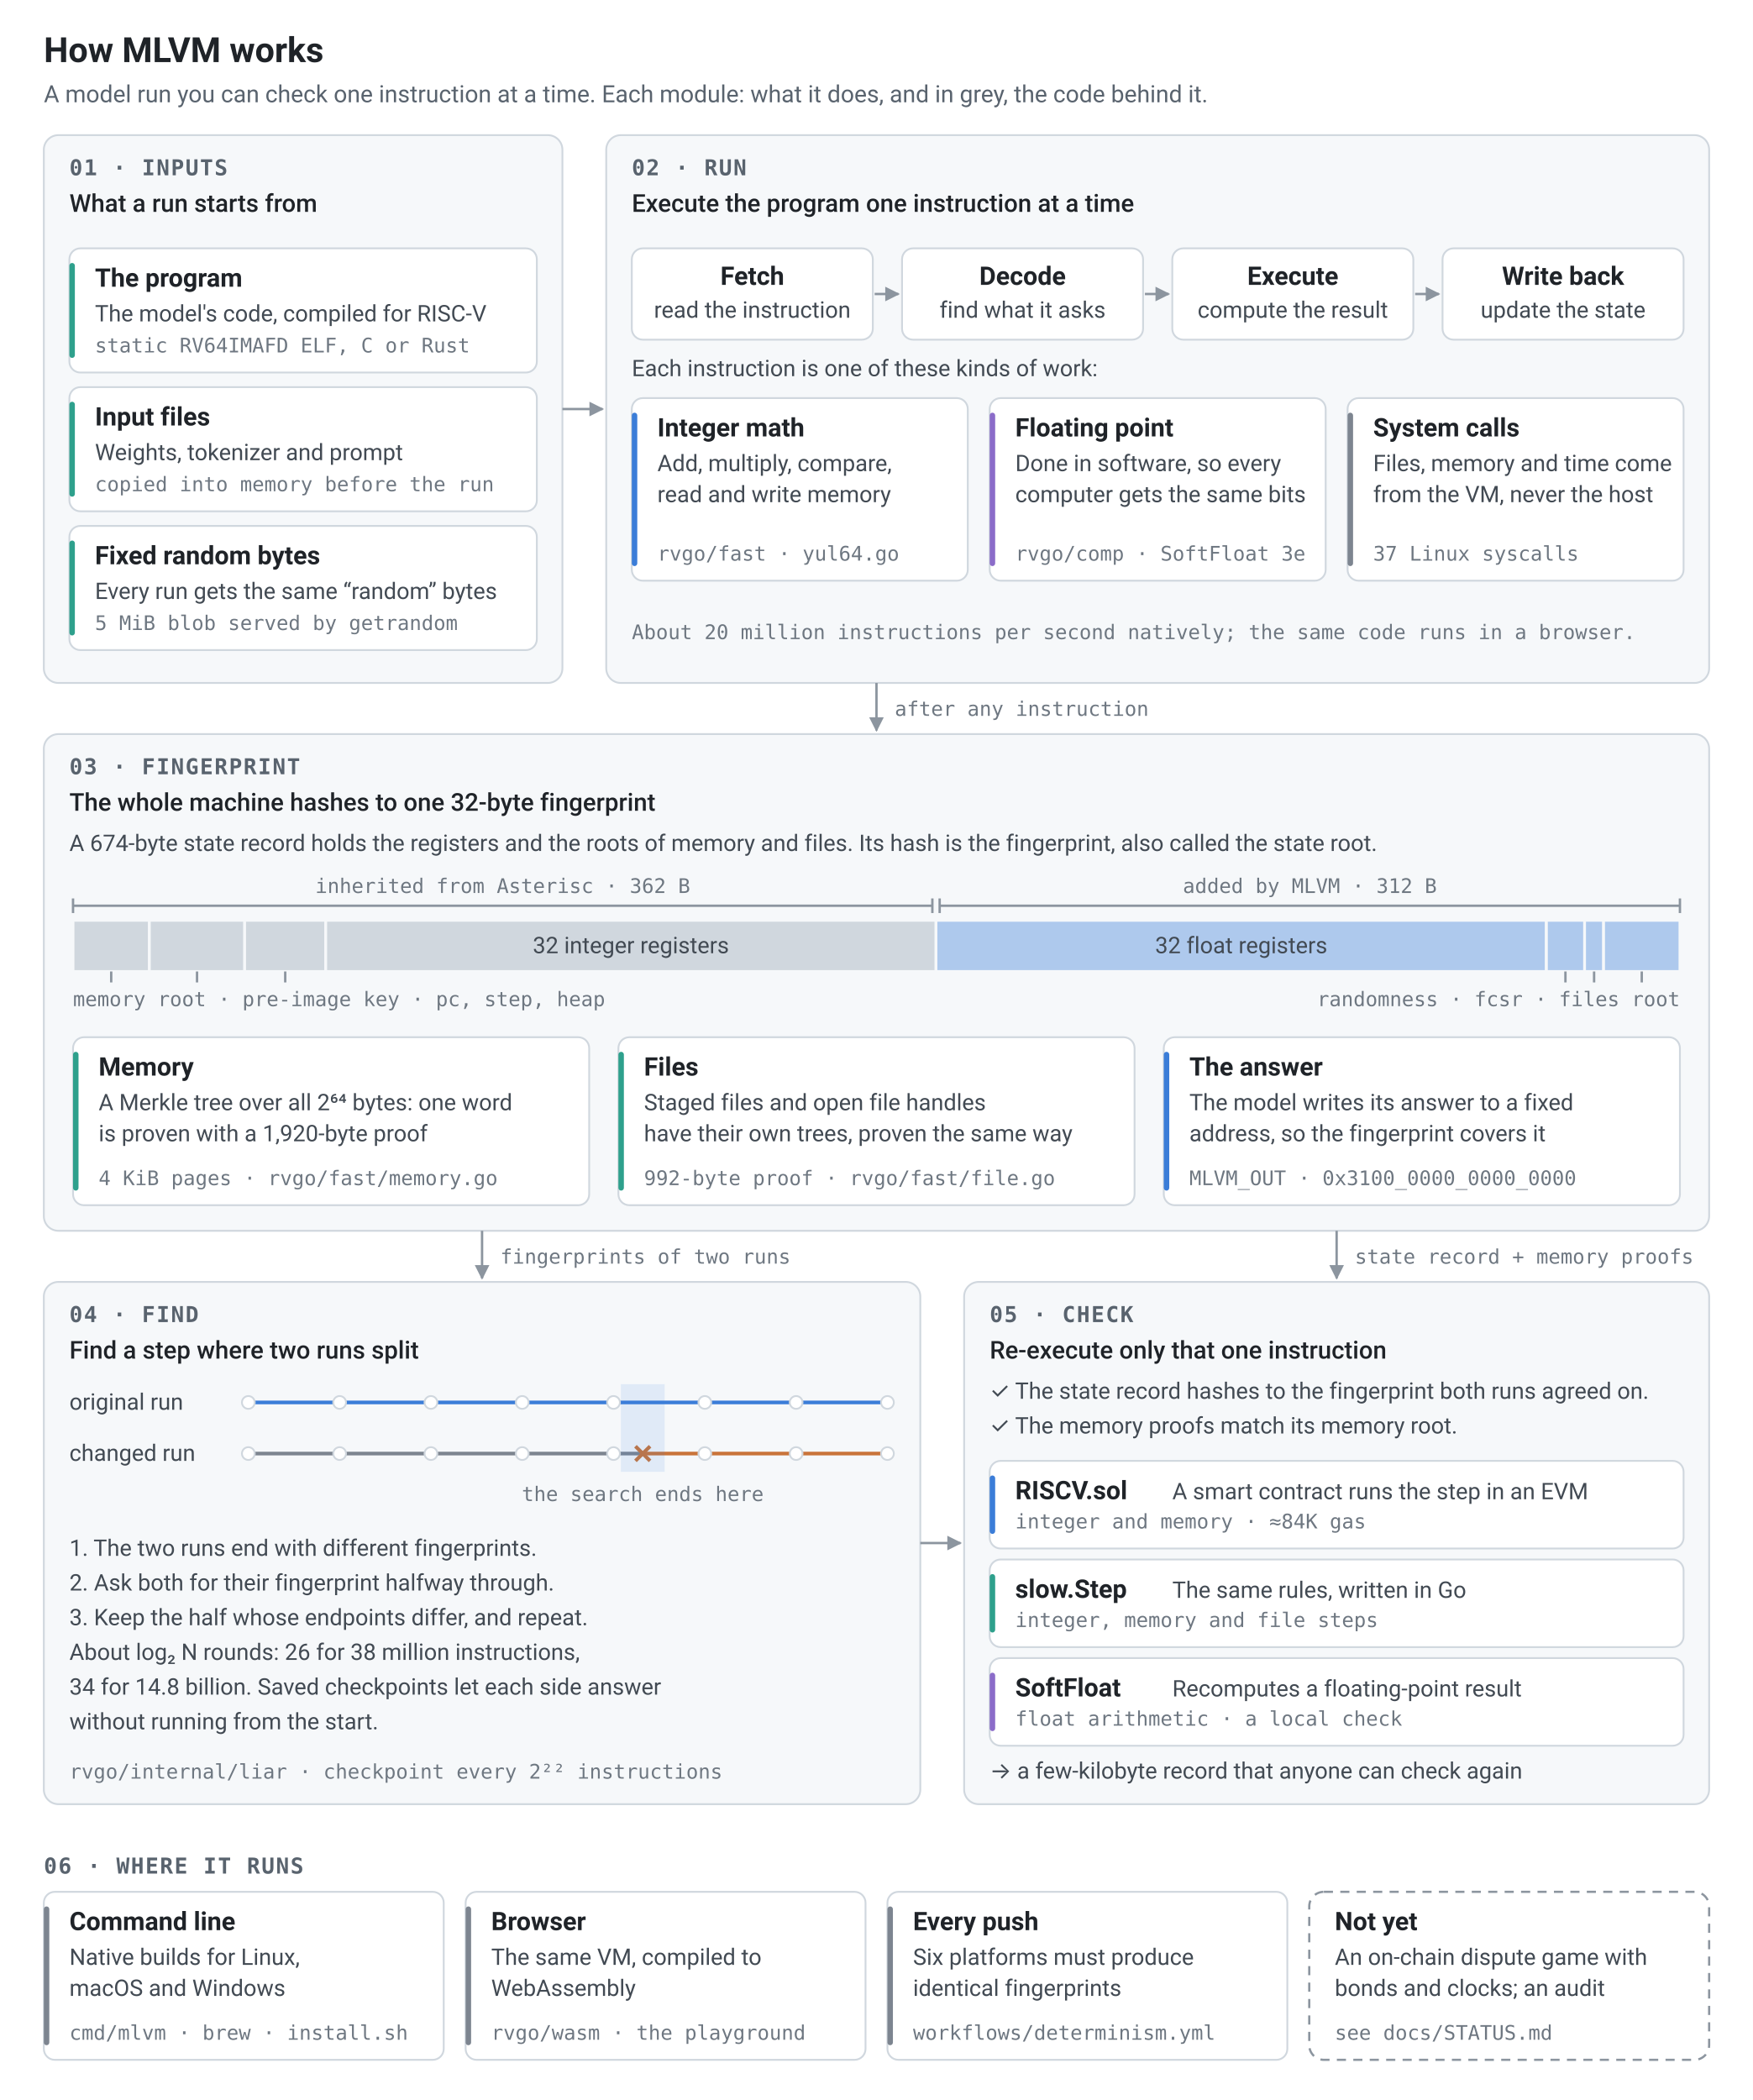
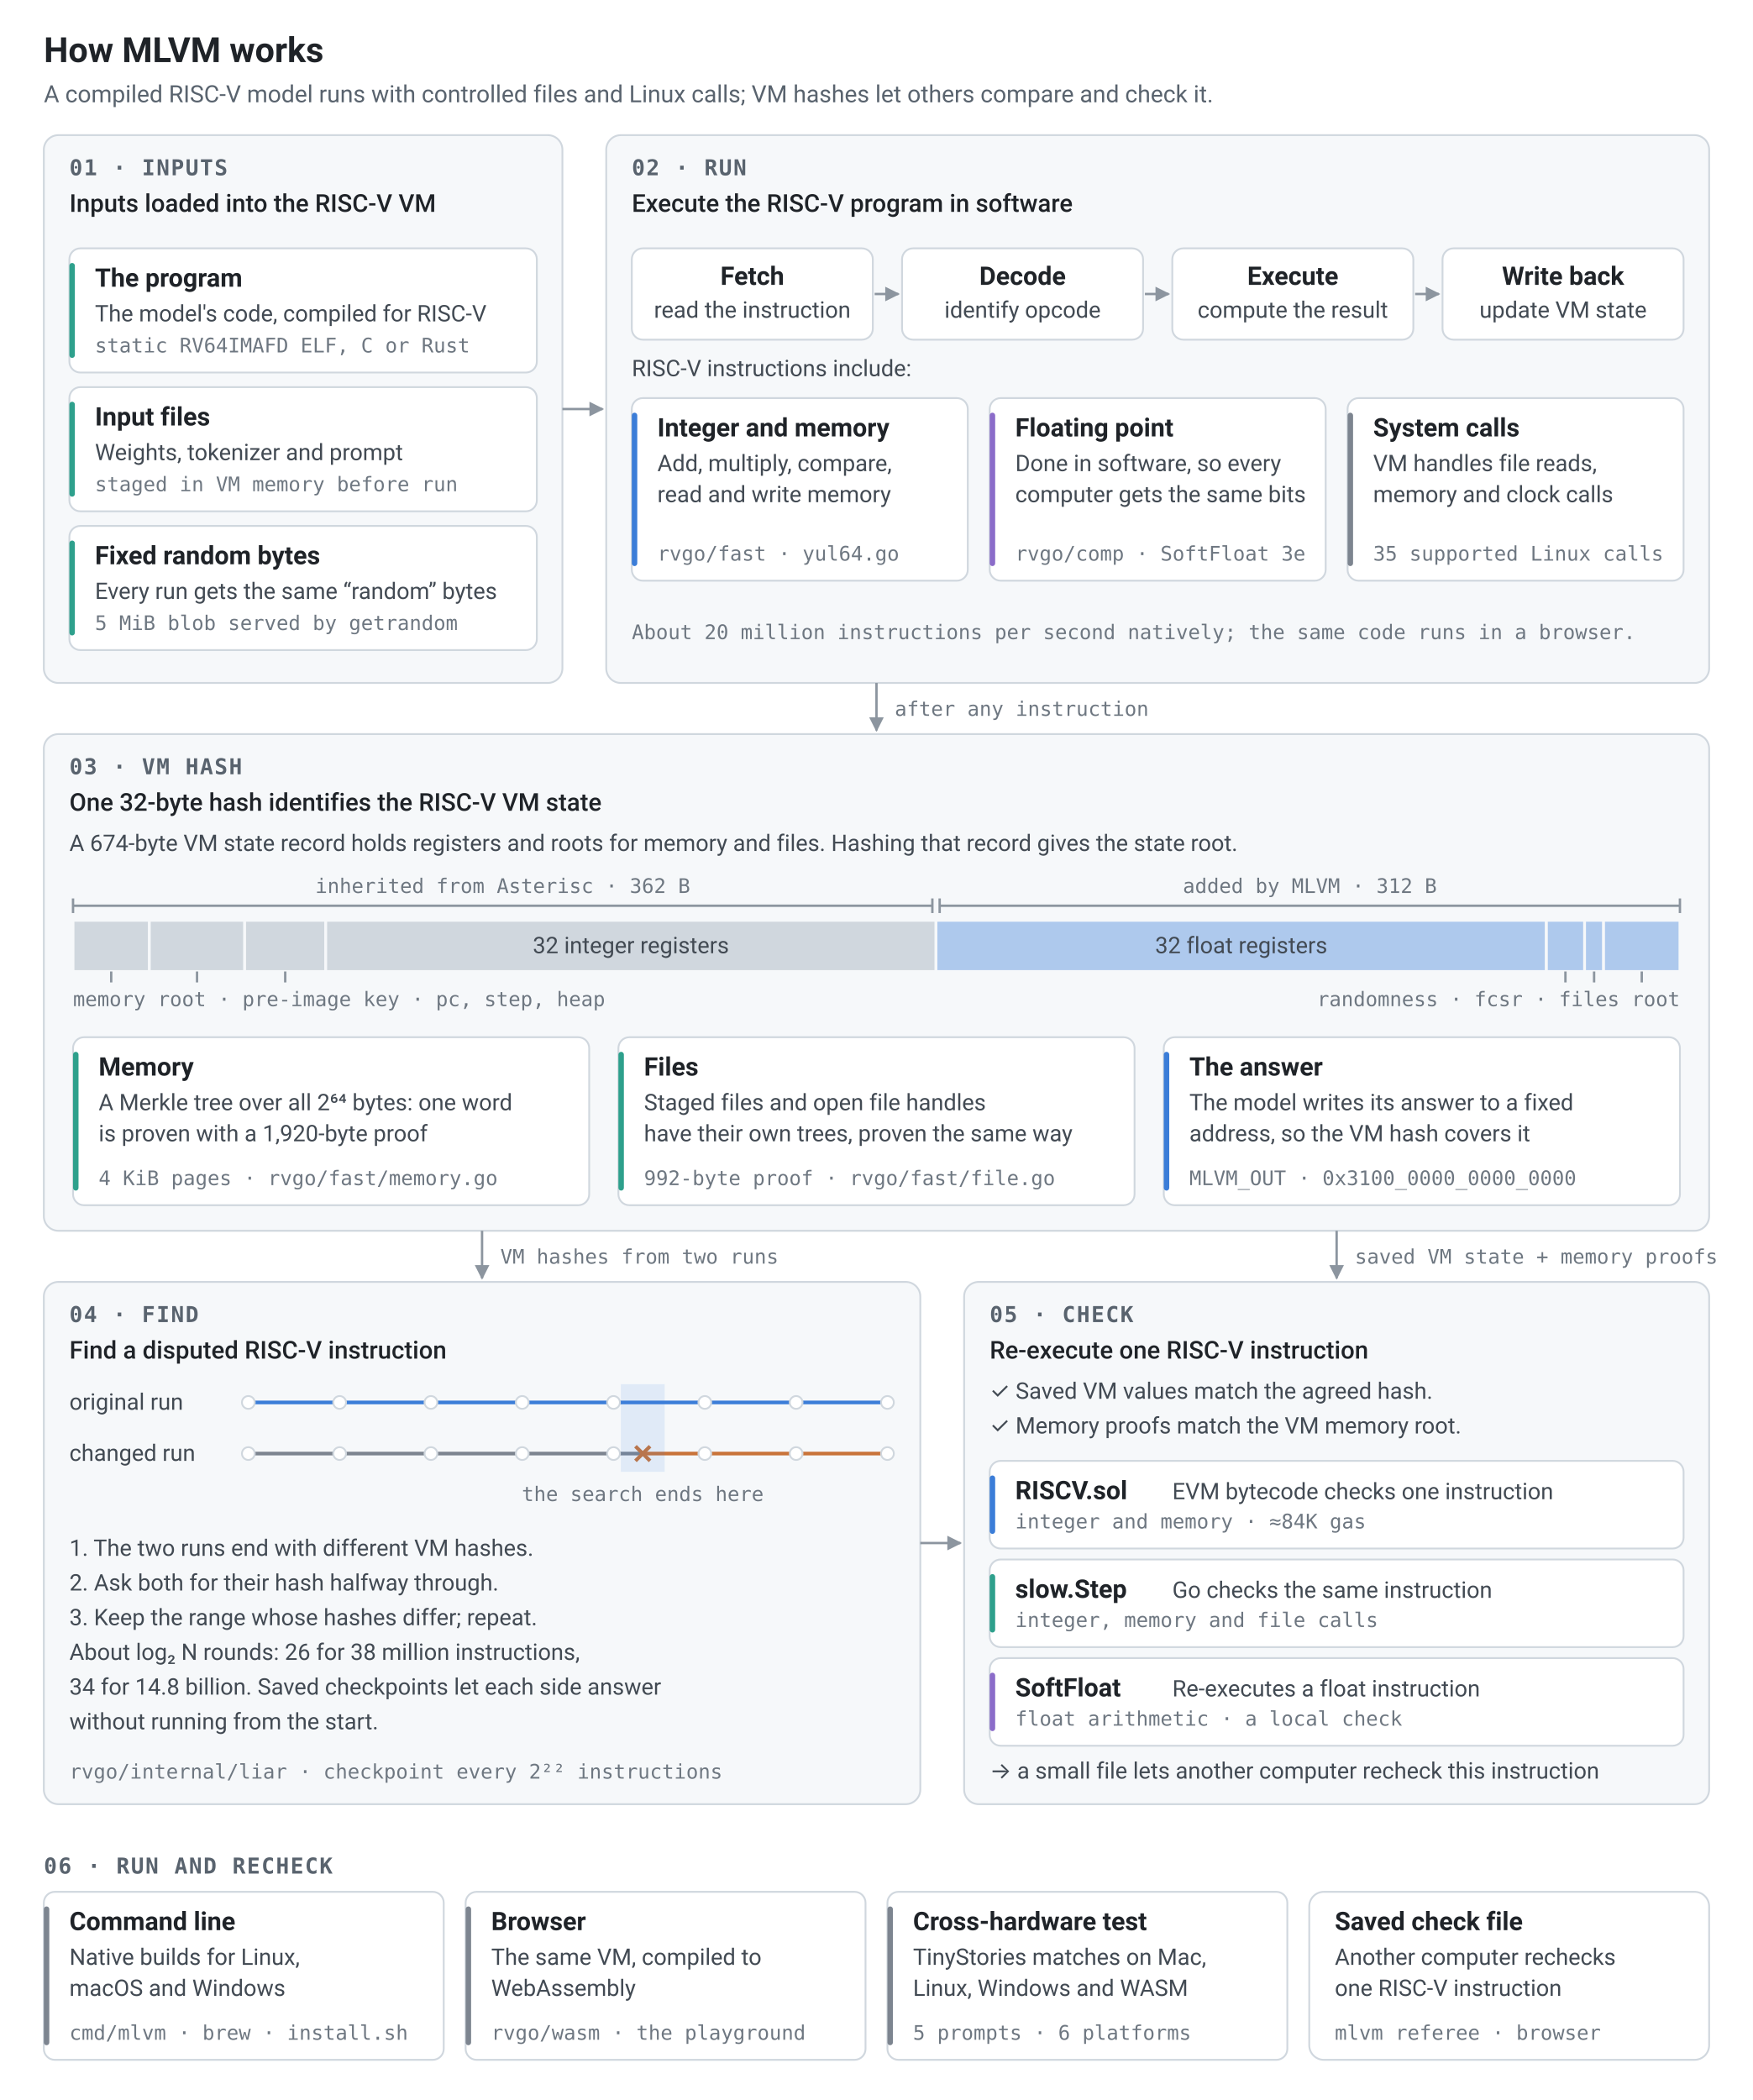
- <svg xmlns="http://www.w3.org/2000/svg" viewBox="0 0 960 1150" width="960" height="1150" role="img" aria-label="How MLVM works: the inputs of a run, executing one instruction at a time, fingerprinting the whole machine, finding a disputed step between two runs, and checking that one instruction">
+ <svg xmlns="http://www.w3.org/2000/svg" viewBox="0 0 960 1150" width="960" height="1150" role="img" aria-label="A compiled model runs in a RISC-V virtual machine with staged files and supported Linux system calls; two runs compare VM hashes and re-execute one disputed instruction">
  <style>
    .bg    { fill: #ffffff; }
    .panel { fill: #f6f8fa; stroke: #d0d7de; stroke-width: 1; }
    .card  { fill: #ffffff; stroke: #d0d7de; stroke-width: 1; }
    .void  { fill: none; stroke: #8c959f; stroke-width: 1.2; stroke-dasharray: 5 4; }
    .title { fill: #1f2328; font: 600 19px ui-sans-serif, -apple-system, "Segoe UI", Roboto, sans-serif; }
    .sub   { fill: #59636e; font: 400 13px ui-sans-serif, -apple-system, "Segoe UI", Roboto, sans-serif; }
    .lbl   { fill: #1f2328; font: 500 13.5px ui-sans-serif, -apple-system, "Segoe UI", Roboto, sans-serif; }
    .hdr   { fill: #59636e; font: 700 12px ui-monospace, SFMono-Regular, Menlo, Consolas, monospace; letter-spacing: 0.06em; }
    .m     { fill: #1f2328; font: 400 12px ui-monospace, SFMono-Regular, Menlo, Consolas, monospace; }
    .mm    { fill: #59636e; font: 400 12px ui-monospace, SFMono-Regular, Menlo, Consolas, monospace; }
    .ms    { fill: #59636e; font: 400 11px ui-monospace, SFMono-Regular, Menlo, Consolas, monospace; }
    .tag   { font: 700 12px ui-monospace, SFMono-Regular, Menlo, Consolas, monospace; }
    .stage { fill: #1f2328; font: 700 12px ui-monospace, SFMono-Regular, Menlo, Consolas, monospace; }
    .wire  { stroke: #8c959f; stroke-width: 1.3; fill: none; }
    .head  { fill: #8c959f; }
    .seg   { fill: #d0d7de; stroke: #f6f8fa; stroke-width: 1.5; }
    .segn  { fill: #3b7dd8; fill-opacity: 0.38; stroke: #f6f8fa; stroke-width: 1.5; }
    .mt    { fill: #1f2328; font: 600 14px ui-sans-serif, -apple-system, "Segoe UI", Roboto, sans-serif; }
    .d     { fill: #424a53; font: 400 12.5px ui-sans-serif, -apple-system, "Segoe UI", Roboto, sans-serif; }
    .c     { fill: #6e7781; font: 400 11px ui-monospace, SFMono-Regular, Menlo, Consolas, monospace; }
    .ok    { fill: #1a7f37; font: 600 12.5px ui-sans-serif, -apple-system, "Segoe UI", Roboto, sans-serif; }
    @media (prefers-color-scheme: dark) {
      .bg    { fill: #0d1117; }
      .panel { fill: #161b22; stroke: #30363d; }
      .card  { fill: #0d1117; stroke: #30363d; }
      .void  { stroke: #6e7681; }
      .title, .lbl, .m, .stage { fill: #e6edf3; }
      .sub, .hdr, .mm, .ms { fill: #9198a1; }
      .wire  { stroke: #6e7681; }
      .head  { fill: #6e7681; }
      .seg   { fill: #30363d; stroke: #161b22; }
      .segn  { fill-opacity: 0.55; stroke: #161b22; }
      .mt    { fill: #e6edf3; }
      .d     { fill: #b7bdc8; }
      .c     { fill: #7d8590; }
      .ok    { fill: #3fb950; }
    }
  </style>
  <defs>
    <marker id="ah" viewBox="0 0 10 10" refX="9" refY="5" markerWidth="8" markerHeight="8" markerUnits="userSpaceOnUse" orient="auto-start-reverse">
      <path class="head" d="M0,0 L10,5 L0,10 z" />
    </marker>
  </defs>
  <rect class="bg" width="960" height="1150" />
  <text class="title" x="24" y="34">How MLVM works</text>
-   <text class="sub" x="24" y="56">A model run you can check one instruction at a time. Each module: what it does, and in grey, the code behind it.</text>
+   <text class="sub" x="24" y="56">A compiled RISC-V model runs with controlled files and Linux calls; VM hashes let others compare and check it.</text>
  <rect class="panel" x="24" y="74" width="284" height="300" rx="8" />
  <text class="hdr" x="38" y="96">01 · INPUTS</text>
-   <text class="lbl" x="38" y="116">What a run starts from</text>
+   <text class="lbl" x="38" y="116">Inputs loaded into the RISC-V VM</text>
  <rect class="card" x="38" y="136" width="256" height="68" rx="6" />
  <rect x="38" y="144" width="3" height="52" rx="1.5" fill="#2ea08c" />
  <text class="mt" x="52" y="157">The program</text>
  <text class="d" x="52" y="176">The model's code, compiled for RISC-V</text>
  <text class="c" x="52" y="193">static RV64IMAFD ELF, C or Rust</text>
  <rect class="card" x="38" y="212" width="256" height="68" rx="6" />
  <rect x="38" y="220" width="3" height="52" rx="1.5" fill="#2ea08c" />
  <text class="mt" x="52" y="233">Input files</text>
  <text class="d" x="52" y="252">Weights, tokenizer and prompt</text>
-   <text class="c" x="52" y="269">copied into memory before the run</text>
+   <text class="c" x="52" y="269">staged in VM memory before run</text>
  <rect class="card" x="38" y="288" width="256" height="68" rx="6" />
  <rect x="38" y="296" width="3" height="52" rx="1.5" fill="#2ea08c" />
  <text class="mt" x="52" y="309">Fixed random bytes</text>
  <text class="d" x="52" y="328">Every run gets the same “random” bytes</text>
  <text class="c" x="52" y="345">5 MiB blob served by getrandom</text>
  <line class="wire" x1="308" y1="224" x2="330" y2="224" marker-end="url(#ah)" />
  <rect class="panel" x="332" y="74" width="604" height="300" rx="8" />
  <text class="hdr" x="346" y="96">02 · RUN</text>
-   <text class="lbl" x="346" y="116">Execute the program one instruction at a time</text>
+   <text class="lbl" x="346" y="116">Execute the RISC-V program in software</text>
  <rect class="card" x="346" y="136" width="132" height="50" rx="6" />
  <text class="mt" x="412" y="156" text-anchor="middle">Fetch</text>
  <text class="d" x="412" y="174" text-anchor="middle">read the instruction</text>
  <rect class="card" x="494" y="136" width="132" height="50" rx="6" />
  <text class="mt" x="560" y="156" text-anchor="middle">Decode</text>
-   <text class="d" x="560" y="174" text-anchor="middle">find what it asks</text>
+   <text class="d" x="560" y="174" text-anchor="middle">identify opcode</text>
  <line class="wire" x1="479" y1="161" x2="492" y2="161" marker-end="url(#ah)" />
  <rect class="card" x="642" y="136" width="132" height="50" rx="6" />
  <text class="mt" x="708" y="156" text-anchor="middle">Execute</text>
  <text class="d" x="708" y="174" text-anchor="middle">compute the result</text>
  <line class="wire" x1="627" y1="161" x2="640" y2="161" marker-end="url(#ah)" />
  <rect class="card" x="790" y="136" width="132" height="50" rx="6" />
  <text class="mt" x="856" y="156" text-anchor="middle">Write back</text>
-   <text class="d" x="856" y="174" text-anchor="middle">update the state</text>
+   <text class="d" x="856" y="174" text-anchor="middle">update VM state</text>
  <line class="wire" x1="775" y1="161" x2="788" y2="161" marker-end="url(#ah)" />
-   <text class="d" x="346" y="206">Each instruction is one of these kinds of work:</text>
+   <text class="d" x="346" y="206">RISC-V instructions include:</text>
  <rect class="card" x="346" y="218" width="184" height="100" rx="6" />
  <rect x="346" y="226" width="3" height="84" rx="1.5" fill="#3b7dd8" />
-   <text class="mt" x="360" y="239">Integer math</text>
+   <text class="mt" x="360" y="239">Integer and memory</text>
  <text class="d" x="360" y="258">Add, multiply, compare,</text>
  <text class="d" x="360" y="275">read and write memory</text>
  <text class="c" x="360" y="307">rvgo/fast · yul64.go</text>
  <rect class="card" x="542" y="218" width="184" height="100" rx="6" />
  <rect x="542" y="226" width="3" height="84" rx="1.5" fill="#8b6cc9" />
  <text class="mt" x="556" y="239">Floating point</text>
  <text class="d" x="556" y="258">Done in software, so every</text>
  <text class="d" x="556" y="275">computer gets the same bits</text>
  <text class="c" x="556" y="307">rvgo/comp · SoftFloat 3e</text>
  <rect class="card" x="738" y="218" width="184" height="100" rx="6" />
  <rect x="738" y="226" width="3" height="84" rx="1.5" fill="#7d8590" />
  <text class="mt" x="752" y="239">System calls</text>
-   <text class="d" x="752" y="258">Files, memory and time come</text>
-   <text class="d" x="752" y="275">from the VM, never the host</text>
-   <text class="c" x="752" y="307">37 Linux syscalls</text>
+   <text class="d" x="752" y="258">VM handles file reads,</text>
+   <text class="d" x="752" y="275">memory and clock calls</text>
+   <text class="c" x="752" y="307">35 supported Linux calls</text>
  <text class="c" x="346" y="350">About 20 million instructions per second natively; the same code runs in a browser.</text>
  <line class="wire" x1="480" y1="374" x2="480" y2="400" marker-end="url(#ah)" />
  <text class="c" x="490" y="392">after any instruction</text>
  <rect class="panel" x="24" y="402" width="912" height="272" rx="8" />
-   <text class="hdr" x="38" y="424">03 · FINGERPRINT</text>
-   <text class="lbl" x="38" y="444">The whole machine hashes to one 32-byte fingerprint</text>
-   <text class="d" x="38" y="466">A 674-byte state record holds the registers and the roots of memory and files. Its hash is the fingerprint, also called the state root.</text>
+   <text class="hdr" x="38" y="424">03 · VM HASH</text>
+   <text class="lbl" x="38" y="444">One 32-byte hash identifies the RISC-V VM state</text>
+   <text class="d" x="38" y="466">A 674-byte VM state record holds registers and roots for memory and files. Hashing that record gives the state root.</text>
  <line class="wire" x1="40.0" y1="496" x2="510.6" y2="496" />
  <line class="wire" x1="40.0" y1="492" x2="40.0" y2="500" />
  <line class="wire" x1="510.6" y1="492" x2="510.6" y2="500" />
  <text class="c" x="275.32" y="489" text-anchor="middle">inherited from Asterisc · 362 B</text>
  <line class="wire" x1="514.6" y1="496" x2="920.0" y2="496" />
  <line class="wire" x1="514.6" y1="492" x2="514.6" y2="500" />
  <line class="wire" x1="920.0" y1="492" x2="920.0" y2="500" />
  <text class="c" x="717.32" y="489" text-anchor="middle">added by MLVM · 312 B</text>
  <rect class="seg" x="40.0" y="504" width="41.8" height="28" />
  <rect class="seg" x="81.8" y="504" width="52.2" height="28" />
  <rect class="seg" x="134.0" y="504" width="44.4" height="28" />
  <rect class="seg" x="178.4" y="504" width="334.2" height="28" />
  <text class="d" x="345.519" y="522" text-anchor="middle">32 integer registers</text>
  <rect class="segn" x="512.6" y="504" width="334.2" height="28" />
  <text class="d" x="679.763" y="522" text-anchor="middle">32 float registers</text>
  <rect class="segn" x="846.9" y="504" width="20.9" height="28" />
  <rect class="segn" x="867.8" y="504" width="10.4" height="28" />
  <rect class="segn" x="878.2" y="504" width="41.8" height="28" />
  <line class="wire" x1="60.9" y1="532" x2="60.9" y2="538" />
  <line class="wire" x1="107.9" y1="532" x2="107.9" y2="538" />
  <line class="wire" x1="156.2" y1="532" x2="156.2" y2="538" />
  <line class="wire" x1="857.3" y1="532" x2="857.3" y2="538" />
  <line class="wire" x1="873.0" y1="532" x2="873.0" y2="538" />
  <line class="wire" x1="899.1" y1="532" x2="899.1" y2="538" />
  <text class="c" x="40" y="551">memory root · pre-image key · pc, step, heap</text>
  <text class="c" x="920" y="551" text-anchor="end">randomness · fcsr · files root</text>
  <rect class="card" x="40" y="568" width="282.667" height="92" rx="6" />
  <rect x="40" y="576" width="3" height="76" rx="1.5" fill="#2ea08c" />
  <text class="mt" x="54" y="589">Memory</text>
  <text class="d" x="54" y="608">A Merkle tree over all 2⁶⁴ bytes: one word</text>
  <text class="d" x="54" y="625">is proven with a 1,920-byte proof</text>
  <text class="c" x="54" y="649">4 KiB pages · rvgo/fast/memory.go</text>
  <rect class="card" x="338.667" y="568" width="282.667" height="92" rx="6" />
  <rect x="338.667" y="576" width="3" height="76" rx="1.5" fill="#2ea08c" />
  <text class="mt" x="352.667" y="589">Files</text>
  <text class="d" x="352.667" y="608">Staged files and open file handles</text>
  <text class="d" x="352.667" y="625">have their own trees, proven the same way</text>
  <text class="c" x="352.667" y="649">992-byte proof · rvgo/fast/file.go</text>
  <rect class="card" x="637.333" y="568" width="282.667" height="92" rx="6" />
  <rect x="637.333" y="576" width="3" height="76" rx="1.5" fill="#3b7dd8" />
  <text class="mt" x="651.333" y="589">The answer</text>
  <text class="d" x="651.333" y="608">The model writes its answer to a fixed</text>
-   <text class="d" x="651.333" y="625">address, so the fingerprint covers it</text>
+   <text class="d" x="651.333" y="625">address, so the VM hash covers it</text>
  <text class="c" x="651.333" y="649">MLVM_OUT · 0x3100_0000_0000_0000</text>
  <line class="wire" x1="264" y1="674" x2="264" y2="700" marker-end="url(#ah)" />
-   <text class="c" x="274" y="692">fingerprints of two runs</text>
+   <text class="c" x="274" y="692">VM hashes from two runs</text>
  <line class="wire" x1="732" y1="674" x2="732" y2="700" marker-end="url(#ah)" />
-   <text class="c" x="742" y="692">state record + memory proofs</text>
+   <text class="c" x="742" y="692">saved VM state + memory proofs</text>
  <rect class="panel" x="24" y="702" width="480" height="286" rx="8" />
  <text class="hdr" x="38" y="724">04 · FIND</text>
-   <text class="lbl" x="38" y="744">Find a step where two runs split</text>
+   <text class="lbl" x="38" y="744">Find a disputed RISC-V instruction</text>
  <text class="d" x="38" y="772" fill="#3b7dd8">original run</text>
  <line x1="136" y1="768" x2="486" y2="768" stroke="#3b7dd8" stroke-width="2" />
  <circle class="card" cx="136" cy="768" r="3.5" />
  <circle class="card" cx="186" cy="768" r="3.5" />
  <circle class="card" cx="236" cy="768" r="3.5" />
  <circle class="card" cx="286" cy="768" r="3.5" />
  <circle class="card" cx="336" cy="768" r="3.5" />
  <circle class="card" cx="386" cy="768" r="3.5" />
  <circle class="card" cx="436" cy="768" r="3.5" />
  <circle class="card" cx="486" cy="768" r="3.5" />
  <text class="d" x="38" y="800" fill="#c9743a">changed run</text>
  <line x1="136" y1="796" x2="352" y2="796" stroke="#7d8590" stroke-width="2" />
  <line x1="352" y1="796" x2="486" y2="796" stroke="#c9743a" stroke-width="2" />
  <circle class="card" cx="136" cy="796" r="3.5" />
  <circle class="card" cx="186" cy="796" r="3.5" />
  <circle class="card" cx="236" cy="796" r="3.5" />
  <circle class="card" cx="286" cy="796" r="3.5" />
  <circle class="card" cx="336" cy="796" r="3.5" />
  <circle class="card" cx="386" cy="796" r="3.5" />
  <circle class="card" cx="436" cy="796" r="3.5" />
  <circle class="card" cx="486" cy="796" r="3.5" />
  <path d="M348,792 l8,8 m0,-8 l-8,8" stroke="#c9743a" stroke-width="2" />
  <rect x="340" y="758" width="24" height="48" fill="#3b7dd8" fill-opacity="0.12" />
  <text class="c" x="352" y="822" text-anchor="middle">the search ends here</text>
-   <text class="d" x="38" y="852">1. The two runs end with different fingerprints.</text>
-   <text class="d" x="38" y="871">2. Ask both for their fingerprint halfway through.</text>
-   <text class="d" x="38" y="890">3. Keep the half whose endpoints differ, and repeat.</text>
+   <text class="d" x="38" y="852">1. The two runs end with different VM hashes.</text>
+   <text class="d" x="38" y="871">2. Ask both for their hash halfway through.</text>
+   <text class="d" x="38" y="890">3. Keep the range whose hashes differ; repeat.</text>
  <text class="d" x="38" y="909">About log₂ N rounds: 26 for 38 million instructions,</text>
  <text class="d" x="38" y="928">34 for 14.8 billion. Saved checkpoints let each side answer</text>
  <text class="d" x="38" y="947">without running from the start.</text>
  <text class="c" x="38" y="974">rvgo/internal/liar · checkpoint every 2²² instructions</text>
  <line class="wire" x1="504" y1="845" x2="526" y2="845" marker-end="url(#ah)" />
  <rect class="panel" x="528" y="702" width="408" height="286" rx="8" />
  <text class="hdr" x="542" y="724">05 · CHECK</text>
-   <text class="lbl" x="542" y="744">Re-execute only that one instruction</text>
-   <text class="d" x="542" y="766">✓ The state record hashes to the fingerprint both runs agreed on.</text>
-   <text class="d" x="542" y="785">✓ The memory proofs match its memory root.</text>
+   <text class="lbl" x="542" y="744">Re-execute one RISC-V instruction</text>
+   <text class="d" x="542" y="766">✓ Saved VM values match the agreed hash.</text>
+   <text class="d" x="542" y="785">✓ Memory proofs match the VM memory root.</text>
  <rect class="card" x="542" y="800" width="380" height="48" rx="6" />
  <rect x="542" y="808" width="3" height="32" rx="1.5" fill="#3b7dd8" />
  <text class="mt" x="556" y="821">RISCV.sol</text>
  <text class="c" x="556" y="837">integer and memory · ≈84K gas</text>
-   <text class="d" x="642" y="821">A smart contract runs the step in an EVM</text>
+   <text class="d" x="642" y="821">EVM bytecode checks one instruction</text>
  <rect class="card" x="542" y="854" width="380" height="48" rx="6" />
  <rect x="542" y="862" width="3" height="32" rx="1.5" fill="#2ea08c" />
  <text class="mt" x="556" y="875">slow.Step</text>
-   <text class="c" x="556" y="891">integer, memory and file steps</text>
-   <text class="d" x="642" y="875">The same rules, written in Go</text>
+   <text class="c" x="556" y="891">integer, memory and file calls</text>
+   <text class="d" x="642" y="875">Go checks the same instruction</text>
  <rect class="card" x="542" y="908" width="380" height="48" rx="6" />
  <rect x="542" y="916" width="3" height="32" rx="1.5" fill="#8b6cc9" />
  <text class="mt" x="556" y="929">SoftFloat</text>
  <text class="c" x="556" y="945">float arithmetic · a local check</text>
-   <text class="d" x="642" y="929">Recomputes a floating-point result</text>
-   <text class="d" x="542" y="974">→ a few-kilobyte record that anyone can check again</text>
-   <text class="hdr" x="24" y="1026">06 · WHERE IT RUNS</text>
+   <text class="d" x="642" y="929">Re-executes a float instruction</text>
+   <text class="d" x="542" y="974">→ a small file lets another computer recheck this instruction</text>
+   <text class="hdr" x="24" y="1026">06 · RUN AND RECHECK</text>
  <rect class="card" x="24" y="1036" width="219" height="92" rx="6" />
  <rect x="24" y="1044" width="3" height="76" rx="1.5" fill="#7d8590" />
  <text class="mt" x="38" y="1057">Command line</text>
  <text class="d" x="38" y="1076">Native builds for Linux,</text>
  <text class="d" x="38" y="1093">macOS and Windows</text>
  <text class="c" x="38" y="1117">cmd/mlvm · brew · install.sh</text>
  <rect class="card" x="255" y="1036" width="219" height="92" rx="6" />
  <rect x="255" y="1044" width="3" height="76" rx="1.5" fill="#7d8590" />
  <text class="mt" x="269" y="1057">Browser</text>
  <text class="d" x="269" y="1076">The same VM, compiled to</text>
  <text class="d" x="269" y="1093">WebAssembly</text>
  <text class="c" x="269" y="1117">rvgo/wasm · the playground</text>
  <rect class="card" x="486" y="1036" width="219" height="92" rx="6" />
  <rect x="486" y="1044" width="3" height="76" rx="1.5" fill="#7d8590" />
-   <text class="mt" x="500" y="1057">Every push</text>
-   <text class="d" x="500" y="1076">Six platforms must produce</text>
-   <text class="d" x="500" y="1093">identical fingerprints</text>
-   <text class="c" x="500" y="1117">workflows/determinism.yml</text>
-   <rect class="void" x="717" y="1036" width="219" height="92" rx="8" />
-   <text class="mt" x="731" y="1057">Not yet</text>
-   <text class="d" x="731" y="1076">An on-chain dispute game with</text>
-   <text class="d" x="731" y="1093">bonds and clocks; an audit</text>
-   <text class="c" x="731" y="1117">see docs/STATUS.md</text>
+   <text class="mt" x="500" y="1057">Cross-hardware test</text>
+   <text class="d" x="500" y="1076">TinyStories matches on Mac,</text>
+   <text class="d" x="500" y="1093">Linux, Windows and WASM</text>
+   <text class="c" x="500" y="1117">5 prompts · 6 platforms</text>
+   <rect class="card" x="717" y="1036" width="219" height="92" rx="8" />
+   <text class="mt" x="731" y="1057">Saved check file</text>
+   <text class="d" x="731" y="1076">Another computer rechecks</text>
+   <text class="d" x="731" y="1093">one RISC-V instruction</text>
+   <text class="c" x="731" y="1117">mlvm referee · browser</text>
</svg>
